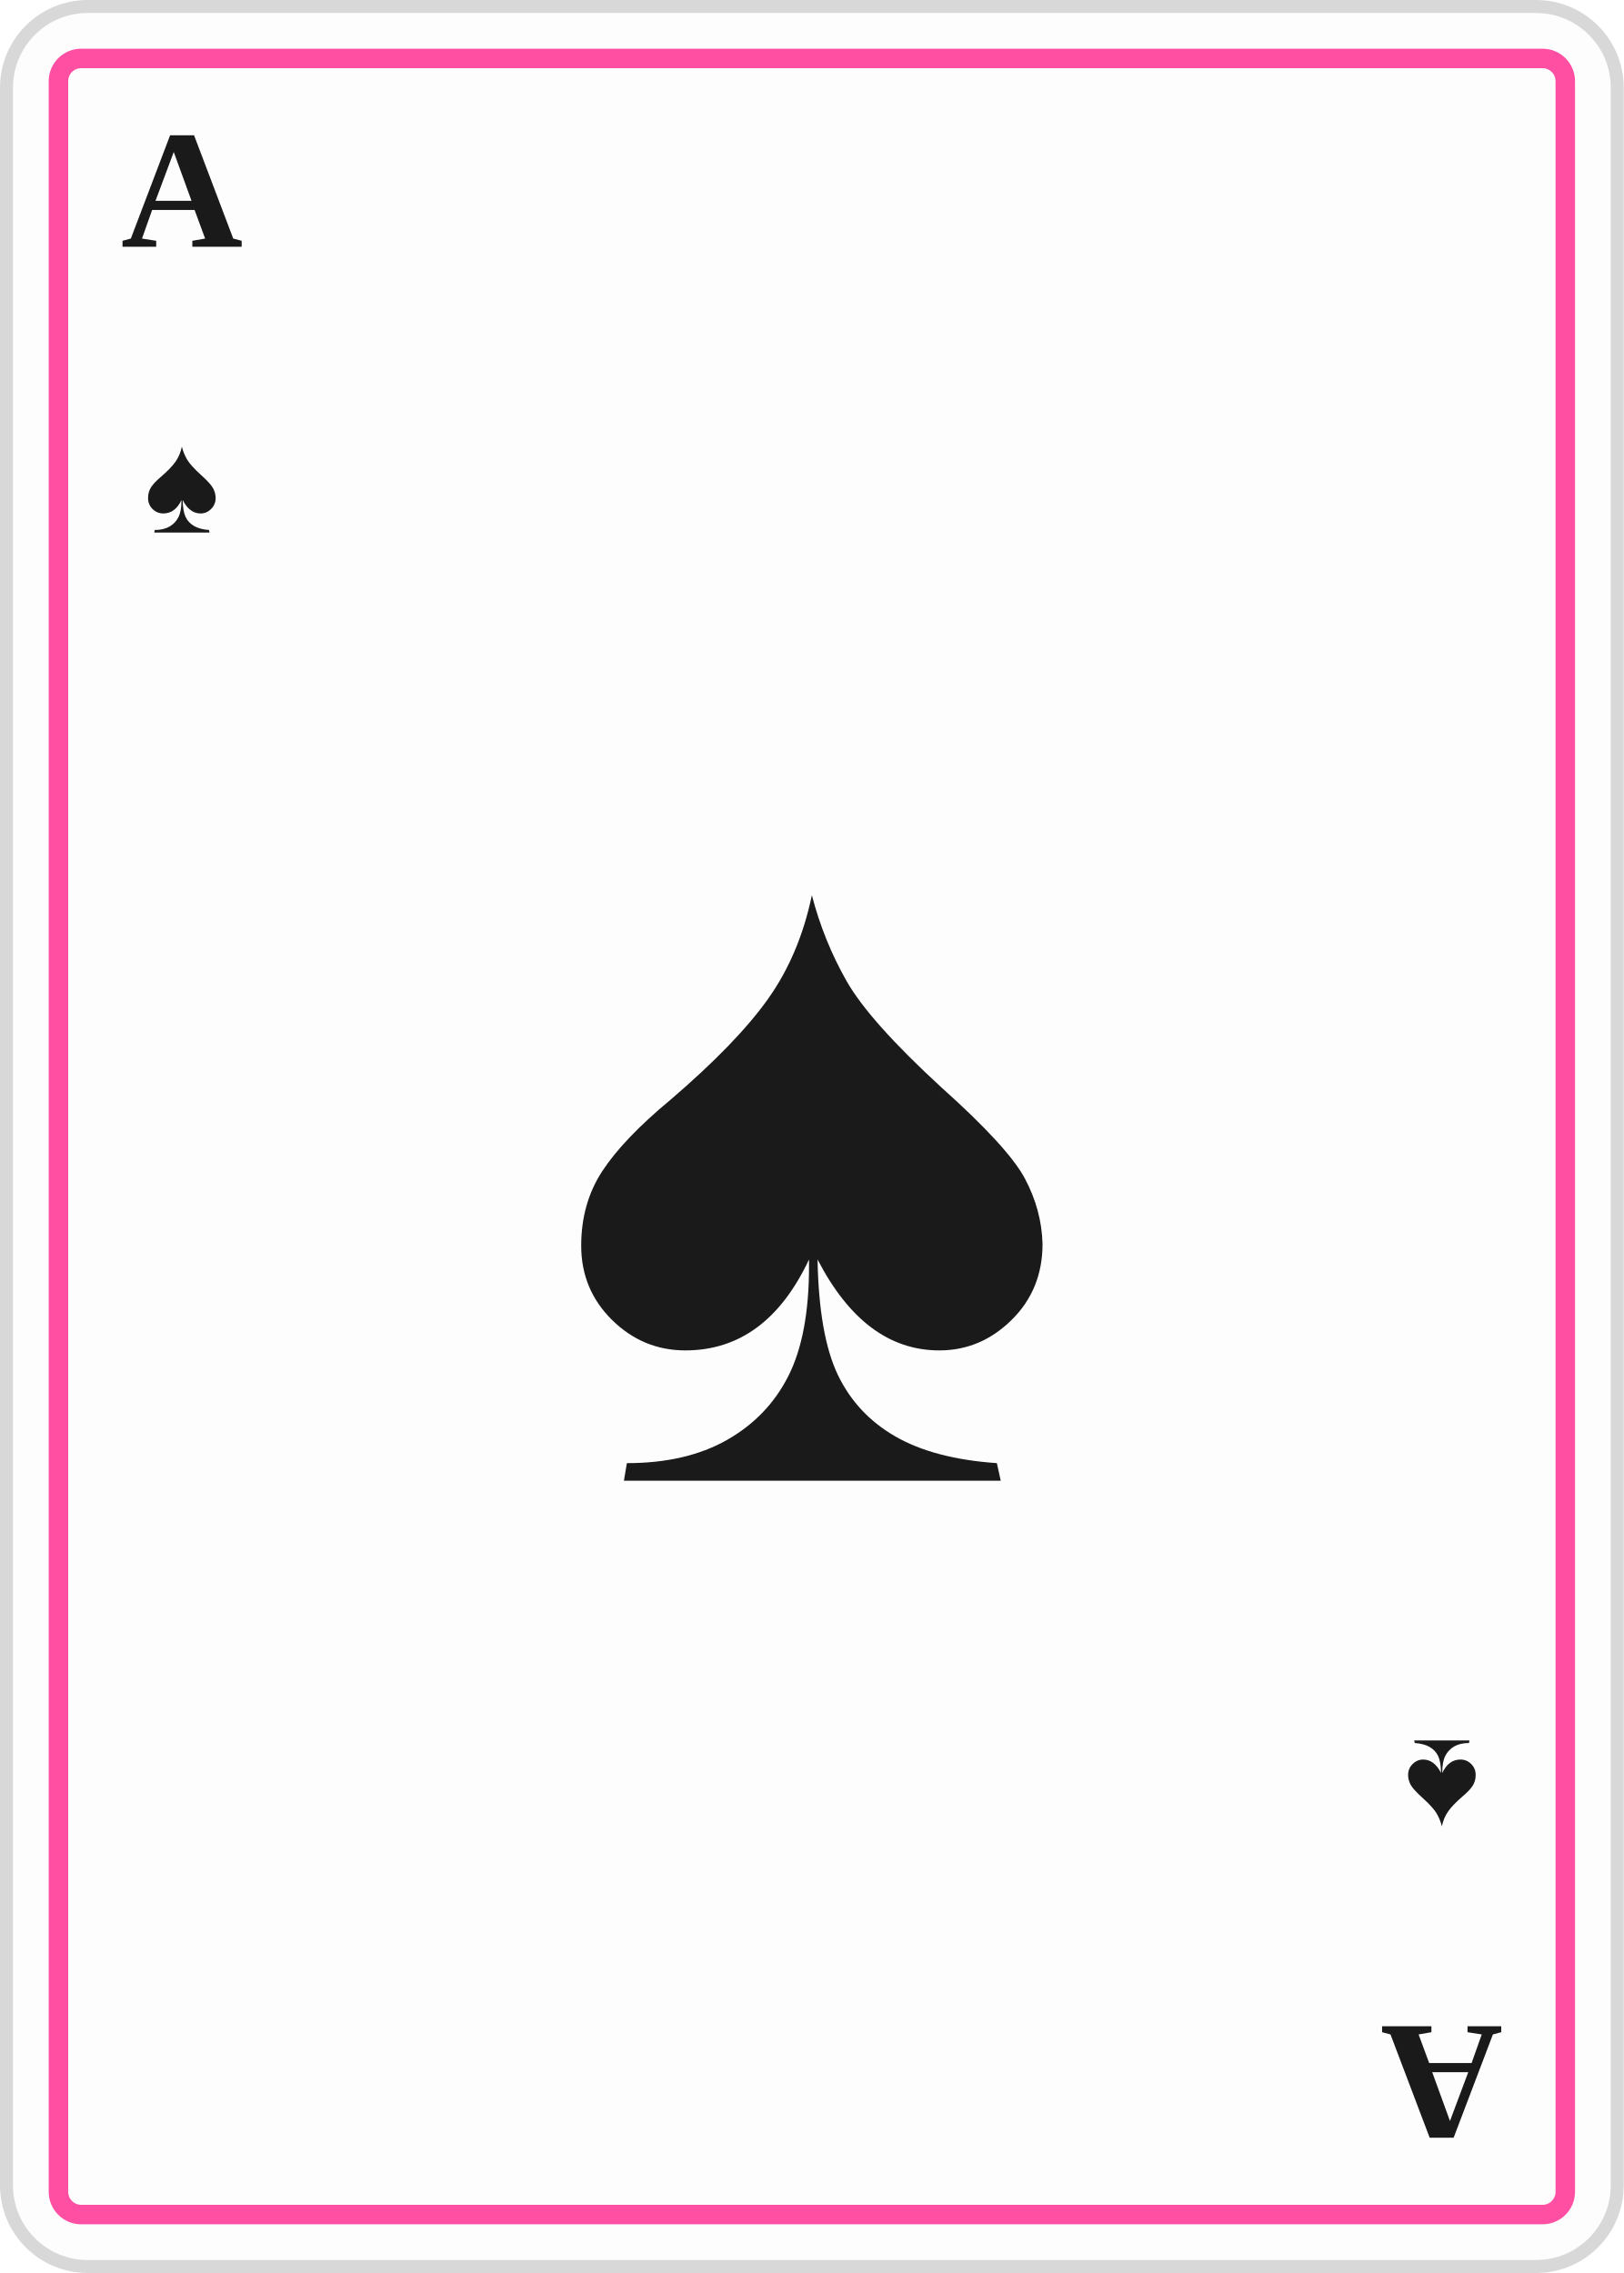
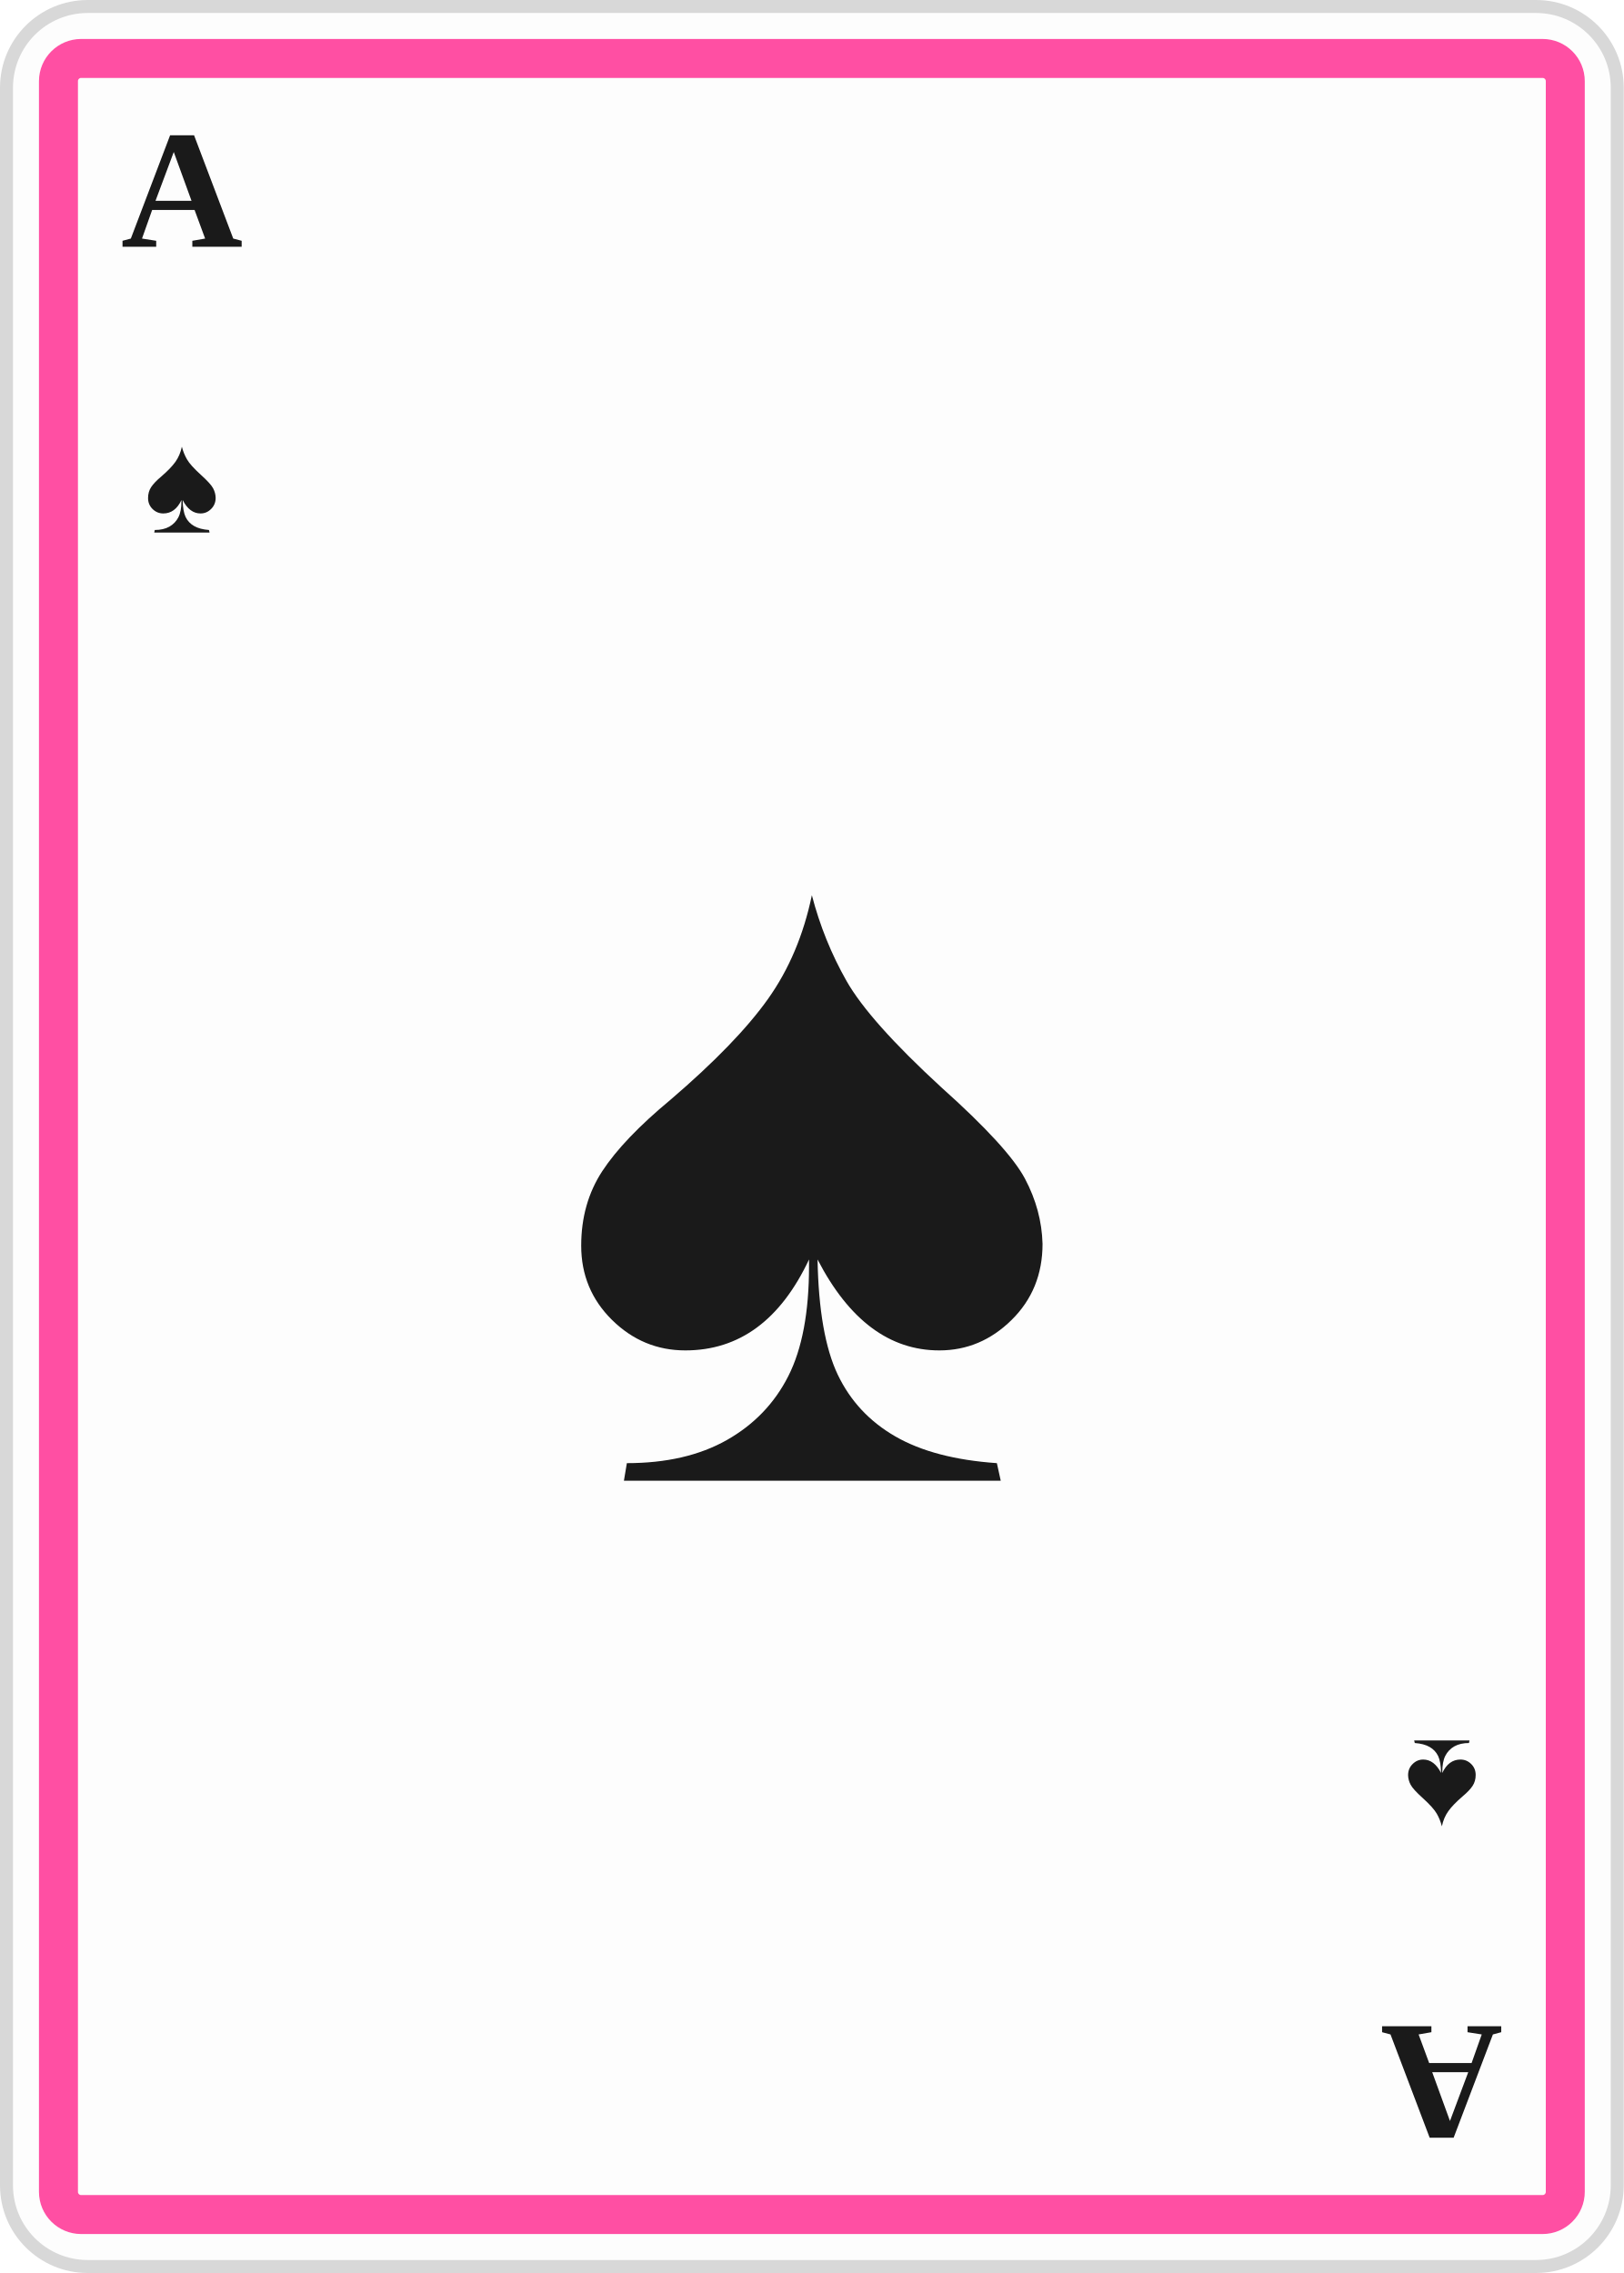
<svg xmlns="http://www.w3.org/2000/svg" viewBox="0 0 250 350">
  <rect x="1" y="1" width="248" height="348" rx="12.5" fill="#fdfdfd" stroke="#d8d8d8" stroke-width="2" />
-   <rect x="9" y="9" width="232" height="332" rx="3.5" fill="none" stroke="#ff4fa3" stroke-width="3" />
+   <rect x="9" y="9" width="232" height="332" rx="3.5" fill="none" stroke="#ff4fa3" stroke-width="6" />
  <text x="28" y="38" font-size="26" font-weight="bold" fill="#1a1a1a" font-family="Georgia, 'Times New Roman', serif" text-anchor="middle">A</text>
  <text x="28" y="82" font-size="22" fill="#1a1a1a" font-family="Georgia, 'Times New Roman', serif" text-anchor="middle">♠</text>
  <g transform="translate(250,350) rotate(180)">
    <text x="28" y="38" font-size="26" font-weight="bold" fill="#1a1a1a" font-family="Georgia, 'Times New Roman', serif" text-anchor="middle">A</text>
    <text x="28" y="82" font-size="22" fill="#1a1a1a" font-family="Georgia, 'Times New Roman', serif" text-anchor="middle">♠</text>
  </g>
  <text x="125.0" y="228.0" font-size="150" fill="#1a1a1a" font-family="Georgia, 'Times New Roman', serif" text-anchor="middle">♠</text>
</svg>
